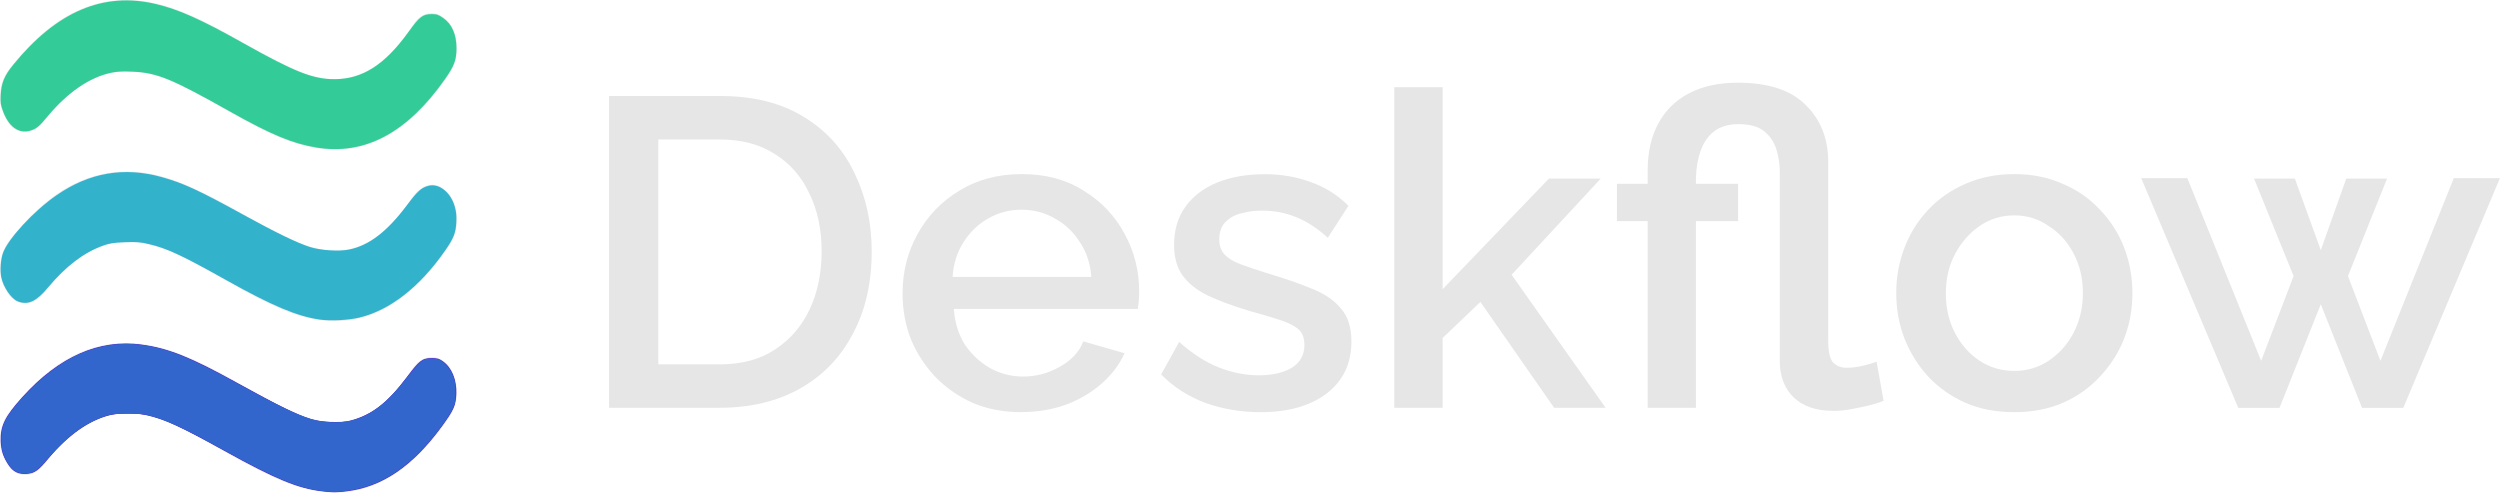
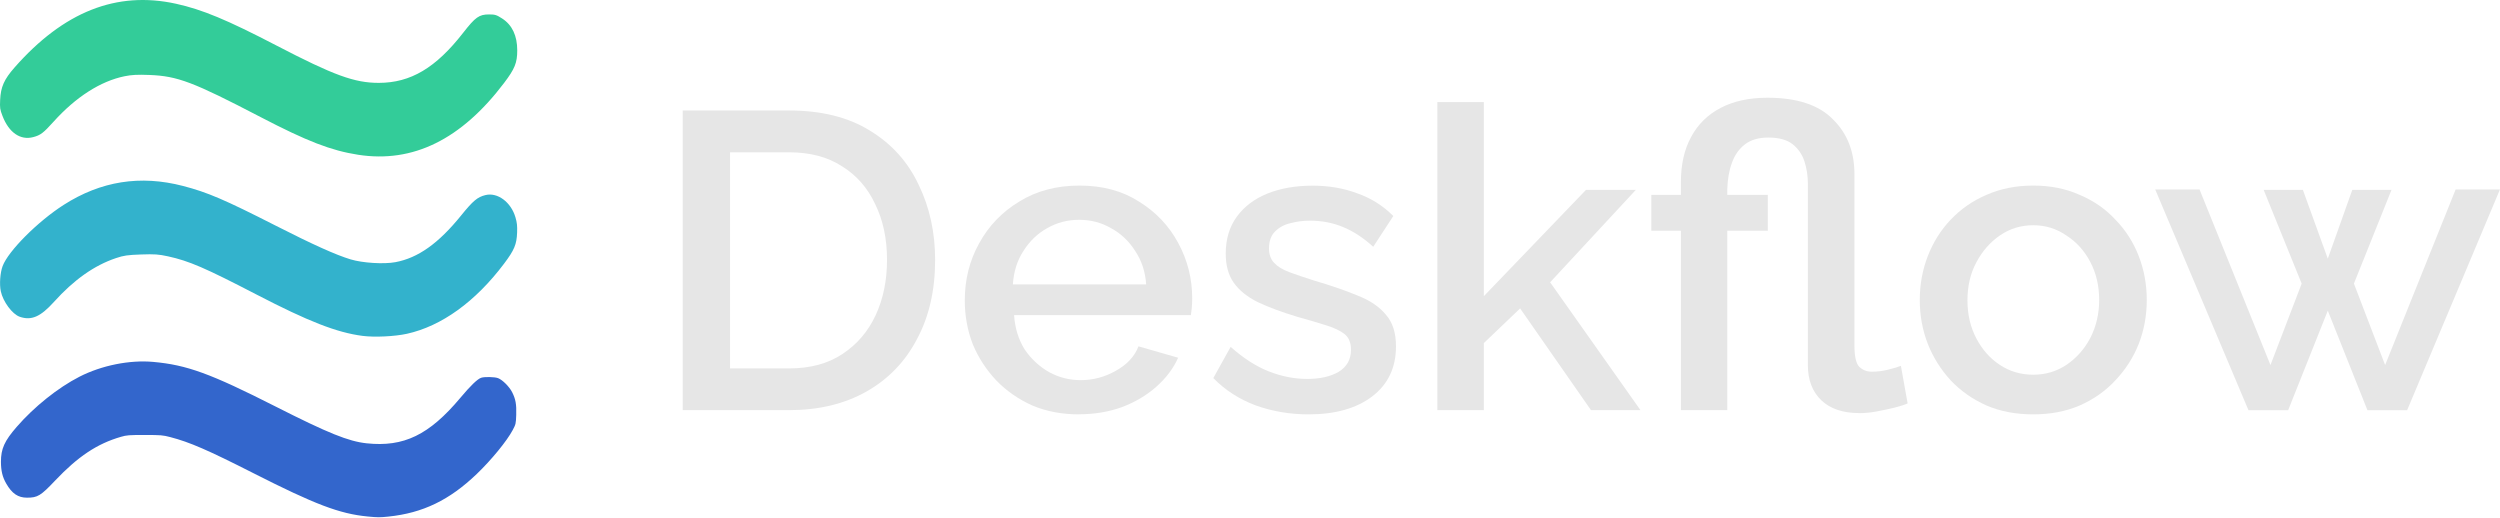
- <svg xmlns="http://www.w3.org/2000/svg" width="27.871mm" height="5.491mm" viewBox="0 0 27.871 5.491" version="1.1" id="svg5" xml:space="preserve">
+ <svg xmlns="http://www.w3.org/2000/svg" width="290mm" height="60mm" viewBox="0 0 29 6" version="1.1" id="svg5" xml:space="preserve">
  <defs id="defs2" />
-   <g style="fill:#e8eaed" id="g147" transform="matrix(0.00680592,0,0,0.00680592,-0.7192887,6.012545)">
-     <path d="m 117.123,-405.078 q -5.199,-8.645 -8.318,-18.01 -3.119,-9.365 -3.119,-20.892 0,-11.527 3.639,-23.053 3.639,-11.527 9.878,-20.171 45.75,-59.073 93.579,-87.169 47.829,-28.096 100.857,-28.096 38.471,0 81.101,15.849 42.63,15.849 110.215,54.751 59.266,33.139 90.979,46.106 31.713,12.967 58.747,12.967 35.352,0 66.025,-21.612 30.673,-21.612 61.866,-67.718 6.239,-8.645 14.557,-13.688 8.318,-5.043 16.636,-5.043 8.318,0 15.077,4.322 6.758,4.322 12.997,11.527 6.239,8.645 9.358,19.451 3.119,10.806 3.119,22.333 0,11.527 -3.119,21.612 -3.119,10.086 -8.318,18.731 -42.63,63.396 -89.42,94.374 -46.789,30.978 -98.777,30.978 -36.392,0 -76.422,-15.129 -40.031,-15.129 -104.496,-52.59 -62.386,-36.02 -95.658,-48.988 -33.272,-12.967 -63.425,-12.967 -36.392,0 -70.184,20.892 -33.792,20.892 -68.104,64.116 -6.239,7.204 -13.517,11.527 -7.278,4.322 -15.596,4.322 -8.318,0 -16.116,-4.322 -7.798,-4.322 -14.037,-14.408 z m 0,280.959 q -5.199,-8.645 -8.318,-18.01 -3.119,-9.365 -3.119,-20.892 0,-11.527 3.639,-23.053 3.639,-11.527 9.878,-20.171 45.75,-59.073 93.059,-87.169 47.309,-28.096 100.337,-28.096 38.471,0 82.141,15.849 43.67,15.849 110.215,54.751 59.266,33.139 90.459,46.106 31.193,12.967 58.227,12.967 35.352,0 67.065,-21.612 31.713,-21.612 61.866,-67.718 6.239,-8.645 14.037,-12.967 7.798,-4.322 16.116,-4.322 8.318,0 15.077,3.602 6.758,3.602 12.997,10.806 6.239,8.645 9.878,20.171 3.639,11.527 3.639,23.053 0,11.527 -3.119,20.892 -3.119,9.365 -8.318,18.01 -42.63,63.396 -89.42,94.374 -46.789,30.978 -98.777,30.978 -36.392,0 -76.422,-15.129 -40.031,-15.129 -105.536,-52.59 -62.386,-36.02 -95.658,-48.988 -33.272,-12.967 -62.386,-12.967 -36.392,0 -71.224,21.612 -34.832,21.612 -68.104,64.837 -6.239,7.204 -13.517,10.806 -7.278,3.602 -14.557,3.602 -8.318,0 -16.636,-4.322 -8.318,-4.322 -13.517,-14.408 z m 0,-561.919 q -5.199,-8.645 -8.318,-18.01 -3.119,-9.365 -3.119,-20.892 0,-11.527 3.639,-23.053 3.639,-11.527 9.878,-20.171 45.75,-59.073 93.059,-87.169 47.309,-28.096 100.337,-28.096 38.471,0 82.141,15.849 43.67,15.849 110.215,54.751 59.266,33.139 90.459,46.106 31.193,12.967 58.227,12.967 35.352,0 67.065,-21.612 31.713,-21.612 61.866,-67.718 6.239,-10.086 14.037,-14.408 7.798,-4.322 16.116,-4.322 8.318,0 15.596,4.322 7.278,4.322 13.517,11.527 6.239,8.645 9.358,19.451 3.119,10.806 3.119,22.333 0,11.527 -3.119,21.612 -3.119,10.086 -8.318,18.731 -42.63,63.396 -88.9,94.374 -46.269,30.978 -99.297,30.978 -36.392,0 -76.422,-14.408 -40.031,-14.408 -104.496,-51.869 -62.386,-36.02 -95.658,-48.988 -33.272,-12.967 -63.425,-12.967 -36.392,0 -71.224,20.892 -34.832,20.892 -68.104,64.116 -6.239,7.204 -13.517,10.806 -7.278,3.602 -14.557,3.602 -8.318,0 -16.636,-4.322 -8.318,-4.322 -13.517,-14.408 z" id="path56" style="stroke-width:1.224" />
-     <path style="fill:#33cc99;fill-opacity:1;stroke-width:1.503" d="m 623.599,-641.827 c -39.079,-6.571 -73.674,-20.996 -140.954,-58.774 -97.42,-54.702 -119.575,-63.742 -160.366,-65.434 -17.244,-0.715 -25.479,-0.259 -35.674,1.979 -34.752,7.627 -70.496,32.302 -102.737,70.922 -14.567,17.449 -18.723,20.845 -29.169,23.833 -18.608,5.322 -35.198,-7.001 -44.438,-33.01 -3.63,-10.217 -3.901,-12.22 -3.372,-24.892 0.84,-20.1 5.725,-31.963 20.76,-50.406 70.856,-86.921 147.447,-119.564 233.005,-99.306 37.945,8.984 73.601,24.961 144.875,64.918 83.034,46.549 112.973,58.332 148.066,58.273 45.955,-0.077 82.243,-23.327 121.715,-77.984 17.639,-24.424 23.015,-28.536 37.349,-28.561 8.623,-0.015 10.759,0.702 18.909,6.352 14.436,10.008 21.79,26.746 21.79,49.596 0,19.335 -3.492,28.653 -19.031,50.787 -61.755,87.966 -131.63,125.007 -210.727,111.707 z" id="path970" />
-     <path style="fill:#33b2cc;fill-opacity:1;stroke-width:1.503" d="m 629.981,-359.886 c -37.226,-5.242 -78.063,-22.418 -153.172,-64.424 -74.287,-41.546 -97.228,-52.221 -127.643,-59.391 -13.57,-3.199 -19.39,-3.632 -38.931,-2.898 -19.539,0.734 -24.944,1.576 -36.13,5.629 -31.46,11.398 -60.68,33.66 -89.674,68.323 -19.317,23.094 -32.564,29.269 -49.333,22.998 -10.732,-4.014 -24.172,-23.589 -27.321,-39.793 -2.125,-10.937 -0.913,-28.81 2.65,-39.061 8.159,-23.478 50.679,-69.446 88.146,-95.294 53.694,-37.043 110.595,-46.774 172.292,-29.465 35.387,9.928 59.877,21.236 133.559,61.673 53.7,29.47 87.132,45.704 108.388,52.631 17.253,5.622 48.012,7.687 64.594,4.337 32.801,-6.627 62.146,-29.098 94.852,-72.633 17.316,-23.049 23.662,-28.78 35.242,-31.823 17.429,-4.581 36.825,10.973 43.249,34.681 2.235,8.249 2.736,13.24 2.38,23.714 -0.626,18.415 -4.041,27.185 -18.858,48.418 -41.261,59.13 -90.171,97.187 -140.242,109.122 -17.531,4.178 -46.894,5.671 -64.049,3.256 z" id="path1767" />
-     <path style="fill:#4c33cc;fill-opacity:1;stroke-width:1.503" d="m 633.782,-78.611 c -40.073,-4.605 -76.712,-19.765 -161.61,-66.87 -71.579,-39.714 -95.825,-50.828 -126.253,-57.871 -16.567,-3.835 -44.752,-3.903 -60.012,-0.144 -34.185,8.417 -69.098,33.003 -100.764,70.961 -16.937,20.303 -22.678,24.373 -35.74,25.337 -13.891,1.026 -22.546,-3.416 -30.479,-15.641 -8.167,-12.59 -11.498,-23.065 -12.049,-37.898 -0.918,-24.732 6.872,-40.598 35.507,-72.307 60.013,-66.457 126.044,-95.491 195.478,-85.952 43.713,6.005 80.327,20.638 154.727,61.834 69.899,38.705 99.891,53.415 122.714,60.186 18.185,5.396 48.489,6.699 63.661,2.739 35.517,-9.271 60.867,-28.665 92.597,-70.842 21.24,-28.232 25.59,-31.606 40.951,-31.751 9.393,-0.086 11.829,0.565 18.144,4.861 14.699,10.002 23.319,30.493 22.469,53.406 -0.713,19.198 -3.903,26.48 -23.244,53.063 -47.873,65.798 -98.526,100.236 -157.369,106.992 -16.788,1.928 -21.155,1.916 -38.728,-0.104 z" id="path2564" />
-     <path style="fill:#4c33cc;fill-opacity:1;stroke-width:0.031" d="M 15.852,22.019 C 14.858,21.897 13.997,21.541 11.827,20.354 9.454,19.057 8.899,18.844 7.887,18.844 c -0.534,0 -0.808,0.046 -1.192,0.201 -0.699,0.282 -1.326,0.77 -2.045,1.591 -0.515,0.589 -0.629,0.663 -1.012,0.663 -0.324,0 -0.542,-0.16 -0.75,-0.549 C 2.753,20.495 2.7,20.256 2.699,19.903 c -0.001,-0.503 0.126,-0.81 0.565,-1.355 0.516,-0.641 1.171,-1.246 1.808,-1.669 1.393,-0.925 2.782,-1.111 4.442,-0.595 0.725,0.225 1.45,0.569 3.1,1.47 1.702,0.929 2.438,1.272 2.977,1.387 0.195,0.041 0.393,0.055 0.783,0.054 0.489,-9.98e-4 0.538,-0.006 0.783,-0.088 0.803,-0.267 1.36,-0.712 2.121,-1.692 0.37,-0.477 0.613,-0.73 0.749,-0.782 0.131,-0.05 0.498,-0.037 0.623,0.023 0.155,0.073 0.383,0.308 0.476,0.49 0.137,0.27 0.181,0.507 0.169,0.917 -0.01,0.357 -0.015,0.378 -0.127,0.605 -0.208,0.42 -0.764,1.156 -1.28,1.692 -0.982,1.021 -1.969,1.537 -3.199,1.673 -0.355,0.039 -0.401,0.038 -0.838,-0.015 z" id="path3391" transform="matrix(40,0,0,40,0,-960)" />
-     <path style="fill:#3366cc;fill-opacity:1;stroke-width:0.031" d="M 15.93,22.031 C 14.919,21.926 14.035,21.564 11.816,20.349 10.166,19.445 9.507,19.137 8.808,18.942 8.536,18.865 8.475,18.86 7.887,18.86 c -0.575,-2.61e-4 -0.649,0.006 -0.859,0.072 -0.86,0.269 -1.548,0.762 -2.376,1.705 -0.519,0.59 -0.63,0.663 -1.013,0.663 -0.324,0 -0.542,-0.16 -0.75,-0.549 C 2.753,20.495 2.7,20.256 2.699,19.903 2.697,19.399 2.825,19.093 3.264,18.548 3.897,17.762 4.756,17.02 5.53,16.593 6.33,16.152 7.343,15.932 8.193,16.015 c 1.223,0.12 2.061,0.449 4.421,1.739 1.895,1.035 2.629,1.355 3.284,1.43 1.341,0.153 2.256,-0.326 3.38,-1.769 0.371,-0.476 0.613,-0.729 0.749,-0.781 0.119,-0.045 0.492,-0.037 0.613,0.014 0.16,0.067 0.404,0.33 0.506,0.544 0.127,0.268 0.161,0.472 0.149,0.883 -0.01,0.342 -0.016,0.368 -0.127,0.593 -0.211,0.428 -0.769,1.163 -1.295,1.706 -0.988,1.021 -1.951,1.522 -3.192,1.661 -0.311,0.035 -0.384,0.034 -0.75,-0.004 z" id="path3393" transform="matrix(40,0,0,40,0,-960)" />
+   <g aria-label="Deskflow" id="text361" style="font-size:4.896px;-inkscape-font-specification:'sans-serif, Normal';fill:#e6e6e6;fill-opacity:0.302;stroke-width:0.446" transform="translate(1.129461,0.2116667)">
+     <path d="M 6.79,4.546 V 1.07 h 1.234 q 0.563,0 0.94,0.235 0.377,0.23 0.563,0.627 0.191,0.392 0.191,0.871 0,0.529 -0.211,0.92 Q 9.302,4.115 8.92,4.331 8.538,4.546 8.024,4.546 Z M 9.16,2.803 q 0,-0.367 -0.137,-0.646 Q 8.891,1.873 8.636,1.716 8.387,1.555 8.024,1.555 h -0.685 v 2.507 h 0.685 q 0.367,0 0.617,-0.166 Q 8.896,3.729 9.028,3.445 9.16,3.161 9.16,2.803 Z" style="font-family:Raleway;-inkscape-font-specification:'Raleway, @wght=600';font-variation-settings:'wght' 600;fill:#e6e6e6;fill-opacity:1" id="path424" />
+     <path d="m 11.388,4.595 q -0.299,0 -0.543,-0.103 -0.24,-0.108 -0.416,-0.289 -0.176,-0.186 -0.274,-0.421 -0.093,-0.24 -0.093,-0.509 0,-0.362 0.166,-0.661 0.166,-0.304 0.465,-0.485 0.299,-0.186 0.7,-0.186 0.401,0 0.69,0.186 0.294,0.181 0.455,0.48 0.162,0.299 0.162,0.641 0,0.059 -0.005,0.113 -0.005,0.049 -0.01,0.083 h -2.051 q 0.015,0.225 0.122,0.397 0.113,0.166 0.284,0.264 0.171,0.093 0.367,0.093 0.215,0 0.406,-0.108 0.196,-0.108 0.264,-0.284 l 0.46,0.132 q -0.083,0.186 -0.255,0.338 -0.166,0.147 -0.397,0.235 -0.23,0.083 -0.499,0.083 z M 10.619,3.087 h 1.547 Q 12.151,2.867 12.039,2.7 11.931,2.529 11.76,2.436 11.593,2.338 11.388,2.338 q -0.201,0 -0.372,0.098 -0.166,0.093 -0.274,0.264 -0.108,0.166 -0.122,0.387 z" style="font-family:Raleway;-inkscape-font-specification:'Raleway, @wght=600';font-variation-settings:'wght' 600;fill:#e6e6e6;fill-opacity:1" id="path426" />
+     <path d="m 14.051,4.595 q -0.323,0 -0.612,-0.103 -0.289,-0.108 -0.494,-0.318 l 0.201,-0.362 q 0.22,0.196 0.441,0.284 0.225,0.088 0.446,0.088 0.225,0 0.367,-0.083 0.142,-0.088 0.142,-0.255 0,-0.122 -0.073,-0.181 -0.073,-0.059 -0.215,-0.103 -0.137,-0.044 -0.333,-0.098 -0.274,-0.083 -0.46,-0.171 -0.186,-0.093 -0.279,-0.225 -0.093,-0.132 -0.093,-0.338 0,-0.25 0.127,-0.426 0.127,-0.176 0.353,-0.269 0.23,-0.093 0.529,-0.093 0.279,0 0.514,0.088 0.24,0.083 0.421,0.264 L 14.8,2.651 Q 14.629,2.495 14.448,2.421 14.271,2.348 14.066,2.348 q -0.118,0 -0.225,0.029 -0.108,0.024 -0.181,0.098 -0.069,0.069 -0.069,0.196 0,0.103 0.059,0.166 0.059,0.064 0.176,0.108 0.118,0.044 0.289,0.098 0.299,0.088 0.509,0.176 0.211,0.083 0.323,0.22 0.117,0.132 0.117,0.367 0,0.372 -0.279,0.583 -0.274,0.206 -0.734,0.206 z" style="font-family:Raleway;-inkscape-font-specification:'Raleway, @wght=600';font-variation-settings:'wght' 600;fill:#e6e6e6;fill-opacity:1" id="path428" />
+     <path d="M 17.326,4.546 16.504,3.366 16.083,3.768 V 4.546 H 15.544 V 0.972 h 0.539 V 3.224 L 17.268,1.991 h 0.578 l -0.994,1.072 1.048,1.483 z" style="font-family:Raleway;-inkscape-font-specification:'Raleway, @wght=600';font-variation-settings:'wght' 600;fill:#e6e6e6;fill-opacity:1" id="path430" />
+     <path d="m 20.435,4.58 q -0.279,0 -0.436,-0.147 Q 19.842,4.282 19.842,4.027 V 1.922 q 0,-0.137 -0.039,-0.259 -0.039,-0.122 -0.137,-0.201 -0.098,-0.078 -0.284,-0.078 -0.166,0 -0.269,0.078 -0.103,0.078 -0.152,0.215 -0.049,0.132 -0.054,0.308 v 0.064 h 0.47 V 2.465 H 18.907 V 4.546 H 18.369 V 2.465 H 18.026 V 2.049 h 0.343 V 1.902 q 0,-0.308 0.118,-0.524 0.117,-0.22 0.343,-0.338 0.225,-0.118 0.543,-0.118 0.514,0 0.759,0.25 0.25,0.245 0.25,0.636 v 1.988 q 0,0.186 0.054,0.245 0.059,0.059 0.147,0.059 0.098,0 0.191,-0.024 0.098,-0.024 0.147,-0.044 l 0.078,0.436 q -0.054,0.024 -0.152,0.049 -0.098,0.024 -0.206,0.044 -0.108,0.02 -0.206,0.02 z" style="font-family:Raleway;-inkscape-font-specification:'Raleway, @wght=600';font-variation-settings:'wght' 600;fill:#e6e6e6;fill-opacity:1" id="path432" />
+     <path d="m 22.457,4.595 q -0.304,0 -0.543,-0.103 Q 21.673,4.385 21.497,4.199 21.326,4.012 21.233,3.777 21.14,3.538 21.14,3.268 q 0,-0.269 0.093,-0.509 0.093,-0.24 0.264,-0.421 0.176,-0.186 0.416,-0.289 0.245,-0.108 0.543,-0.108 0.299,0 0.539,0.108 0.245,0.103 0.416,0.289 0.176,0.181 0.269,0.421 0.093,0.24 0.093,0.509 0,0.269 -0.093,0.509 -0.093,0.235 -0.269,0.421 -0.171,0.186 -0.416,0.294 -0.24,0.103 -0.539,0.103 z M 21.693,3.273 q 0,0.245 0.103,0.441 0.103,0.196 0.274,0.308 0.171,0.113 0.387,0.113 0.211,0 0.382,-0.113 0.176,-0.118 0.279,-0.313 0.103,-0.201 0.103,-0.441 0,-0.245 -0.103,-0.441 -0.103,-0.196 -0.279,-0.308 -0.171,-0.118 -0.382,-0.118 -0.215,0 -0.387,0.118 -0.171,0.118 -0.274,0.313 -0.103,0.191 -0.103,0.441 z" style="font-family:Raleway;-inkscape-font-specification:'Raleway, @wght=600';font-variation-settings:'wght' 600;fill:#e6e6e6;fill-opacity:1" id="path434" />
+     <path d="m 27.356,1.986 h 0.514 l -1.077,2.561 h -0.46 l -0.46,-1.155 -0.46,1.155 h -0.46 L 23.871,1.986 h 0.514 l 0.823,2.037 0.362,-0.945 -0.441,-1.087 h 0.455 l 0.289,0.798 0.284,-0.798 h 0.455 l -0.436,1.087 0.362,0.945 z" style="font-family:Raleway;-inkscape-font-specification:'Raleway, @wght=600';font-variation-settings:'wght' 600;fill:#e6e6e6;fill-opacity:1" id="path436" />
  </g>
-   <g aria-label="Deskflow" id="text361" style="font-size:4.896px;-inkscape-font-specification:'sans-serif, Normal';fill:#010101;fill-opacity:0.302;stroke-width:0.446">
-     <path d="M 6.79,4.546 V 1.07 h 1.234 q 0.563,0 0.94,0.235 0.377,0.23 0.563,0.627 0.191,0.392 0.191,0.871 0,0.529 -0.211,0.92 Q 9.302,4.115 8.92,4.331 8.538,4.546 8.024,4.546 Z M 9.16,2.803 q 0,-0.367 -0.137,-0.646 Q 8.891,1.873 8.636,1.716 8.387,1.555 8.024,1.555 h -0.685 v 2.507 h 0.685 q 0.367,0 0.617,-0.166 Q 8.896,3.729 9.028,3.445 9.16,3.161 9.16,2.803 Z" style="font-family:Raleway;-inkscape-font-specification:'Raleway, @wght=600';font-variation-settings:'wght' 600;fill:#e6e6e6;fill-opacity:1" id="path586" />
-     <path d="m 11.388,4.595 q -0.299,0 -0.543,-0.103 -0.24,-0.108 -0.416,-0.289 -0.176,-0.186 -0.274,-0.421 -0.093,-0.24 -0.093,-0.509 0,-0.362 0.166,-0.661 0.166,-0.304 0.465,-0.485 0.299,-0.186 0.7,-0.186 0.401,0 0.69,0.186 0.294,0.181 0.455,0.48 0.162,0.299 0.162,0.641 0,0.059 -0.005,0.113 -0.005,0.049 -0.01,0.083 h -2.051 q 0.015,0.225 0.122,0.397 0.113,0.166 0.284,0.264 0.171,0.093 0.367,0.093 0.215,0 0.406,-0.108 0.196,-0.108 0.264,-0.284 l 0.46,0.132 q -0.083,0.186 -0.255,0.338 -0.166,0.147 -0.397,0.235 -0.23,0.083 -0.499,0.083 z M 10.619,3.087 h 1.547 Q 12.151,2.867 12.039,2.7 11.931,2.529 11.76,2.436 11.593,2.338 11.388,2.338 q -0.201,0 -0.372,0.098 -0.166,0.093 -0.274,0.264 -0.108,0.166 -0.122,0.387 z" style="font-family:Raleway;-inkscape-font-specification:'Raleway, @wght=600';font-variation-settings:'wght' 600;fill:#e6e6e6;fill-opacity:1" id="path588" />
-     <path d="m 14.051,4.595 q -0.323,0 -0.612,-0.103 -0.289,-0.108 -0.494,-0.318 l 0.201,-0.362 q 0.22,0.196 0.441,0.284 0.225,0.088 0.446,0.088 0.225,0 0.367,-0.083 0.142,-0.088 0.142,-0.255 0,-0.122 -0.073,-0.181 -0.073,-0.059 -0.215,-0.103 -0.137,-0.044 -0.333,-0.098 -0.274,-0.083 -0.46,-0.171 -0.186,-0.093 -0.279,-0.225 -0.093,-0.132 -0.093,-0.338 0,-0.25 0.127,-0.426 0.127,-0.176 0.353,-0.269 0.23,-0.093 0.529,-0.093 0.279,0 0.514,0.088 0.24,0.083 0.421,0.264 l -0.23,0.357 q -0.171,-0.157 -0.353,-0.23 -0.176,-0.073 -0.382,-0.073 -0.118,0 -0.225,0.029 -0.108,0.024 -0.181,0.098 -0.069,0.069 -0.069,0.196 0,0.103 0.059,0.166 0.059,0.064 0.176,0.108 0.118,0.044 0.289,0.098 0.299,0.088 0.509,0.176 0.211,0.083 0.323,0.22 0.117,0.132 0.117,0.367 0,0.372 -0.279,0.583 -0.274,0.206 -0.734,0.206 z" style="font-family:Raleway;-inkscape-font-specification:'Raleway, @wght=600';font-variation-settings:'wght' 600;fill:#e6e6e6;fill-opacity:1" id="path590" />
-     <path d="M 17.326,4.546 16.504,3.366 16.083,3.768 V 4.546 H 15.544 V 0.972 h 0.539 V 3.224 L 17.268,1.991 h 0.578 l -0.994,1.072 1.048,1.483 z" style="font-family:Raleway;-inkscape-font-specification:'Raleway, @wght=600';font-variation-settings:'wght' 600;fill:#e6e6e6;fill-opacity:1" id="path592" />
-     <path d="m 20.435,4.58 q -0.279,0 -0.436,-0.147 Q 19.842,4.282 19.842,4.027 V 1.922 q 0,-0.137 -0.039,-0.259 -0.039,-0.122 -0.137,-0.201 -0.098,-0.078 -0.284,-0.078 -0.166,0 -0.269,0.078 -0.103,0.078 -0.152,0.215 -0.049,0.132 -0.054,0.308 v 0.064 h 0.47 V 2.465 H 18.907 V 4.546 H 18.369 V 2.465 H 18.026 V 2.049 h 0.343 V 1.902 q 0,-0.308 0.118,-0.524 0.117,-0.22 0.343,-0.338 0.225,-0.118 0.543,-0.118 0.514,0 0.759,0.25 0.25,0.245 0.25,0.636 v 1.988 q 0,0.186 0.054,0.245 0.059,0.059 0.147,0.059 0.098,0 0.191,-0.024 0.098,-0.024 0.147,-0.044 l 0.078,0.436 q -0.054,0.024 -0.152,0.049 -0.098,0.024 -0.206,0.044 -0.108,0.02 -0.206,0.02 z" style="font-family:Raleway;-inkscape-font-specification:'Raleway, @wght=600';font-variation-settings:'wght' 600;fill:#e6e6e6;fill-opacity:1" id="path594" />
-     <path d="m 22.457,4.595 q -0.304,0 -0.543,-0.103 Q 21.673,4.385 21.497,4.199 21.326,4.012 21.233,3.777 21.14,3.538 21.14,3.268 q 0,-0.269 0.093,-0.509 0.093,-0.24 0.264,-0.421 0.176,-0.186 0.416,-0.289 0.245,-0.108 0.543,-0.108 0.299,0 0.539,0.108 0.245,0.103 0.416,0.289 0.176,0.181 0.269,0.421 0.093,0.24 0.093,0.509 0,0.269 -0.093,0.509 -0.093,0.235 -0.269,0.421 -0.171,0.186 -0.416,0.294 -0.24,0.103 -0.539,0.103 z M 21.693,3.273 q 0,0.245 0.103,0.441 0.103,0.196 0.274,0.308 0.171,0.113 0.387,0.113 0.211,0 0.382,-0.113 0.176,-0.118 0.279,-0.313 0.103,-0.201 0.103,-0.441 0,-0.245 -0.103,-0.441 -0.103,-0.196 -0.279,-0.308 -0.171,-0.118 -0.382,-0.118 -0.215,0 -0.387,0.118 -0.171,0.118 -0.274,0.313 -0.103,0.191 -0.103,0.441 z" style="font-family:Raleway;-inkscape-font-specification:'Raleway, @wght=600';font-variation-settings:'wght' 600;fill:#e6e6e6;fill-opacity:1" id="path596" />
-     <path d="m 27.356,1.986 h 0.514 l -1.077,2.561 h -0.46 l -0.46,-1.155 -0.46,1.155 h -0.46 L 23.871,1.986 h 0.514 l 0.823,2.037 0.362,-0.945 -0.441,-1.087 h 0.455 l 0.289,0.798 0.284,-0.798 h 0.455 l -0.436,1.087 0.362,0.945 z" style="font-family:Raleway;-inkscape-font-specification:'Raleway, @wght=600';font-variation-settings:'wght' 600;fill:#e6e6e6;fill-opacity:1" id="path598" />
+   <g id="g312" transform="matrix(4.4775577e-4,0,0,4.1523862e-4,-0.5820464,0.06261135)">
+     <path style="fill:#3366cc;fill-opacity:1;stroke-width:22.031" d="m 10822.775,14277.69 c -725.441,-75.758 -1360.411,-335.408 -2953.399,-1207.698 -1184.433,-648.572 -1657.208,-869.797 -2159.079,-1010.295 -195.319,-54.679 -239.463,-58.606 -660.942,-58.798 -412.413,-0.187 -465.997,4.307 -616.88,51.442 -617.235,192.932 -1111.149,547.318 -1705.887,1223.984 -372.355,423.649 -452.126,475.865 -726.99,475.865 -232.696,0 -389.313,-114.626 -538.143,-393.859 -97.65,-183.208 -136.25,-354.745 -136.943,-608.569 -0.987,-361.332 90.755,-581.303 405.616,-972.546 454.315,-564.53 1071.381,-1096.759 1627.006,-1403.32 574.076,-316.742 1301.046,-474.529 1911.199,-414.822 877.798,85.898 1479.449,322.52 3173.859,1248.236 1360.463,743.271 1887.422,972.691 2357.361,1026.316 962.745,109.86 1619.788,-234.099 2426.041,-1270.024 265.988,-341.759 440.291,-523.347 538.01,-560.5 85.218,-32.404 353.332,-26.223 440.38,10.151 114.885,48.003 290.277,236.695 363.058,390.589 90.975,192.367 115.643,338.837 106.757,633.906 -7.394,245.557 -11.399,264.246 -91.148,425.591 -151.774,307.052 -552.228,834.715 -929.562,1224.851 -709.182,733.24 -1400.349,1092.826 -2291.735,1192.297 -223.305,24.917 -275.771,24.644 -538.58,-2.799 z" id="path3393" />
+     <path style="fill:#33b2cc;fill-opacity:1;stroke-width:26.966" d="M 10691.975,9232.295 C 10023.904,9138.227 9291.024,8829.977 7943.085,8076.111 6609.907,7330.501 6198.192,7138.936 5652.342,7010.261 c -243.538,-57.41 -347.981,-65.185 -698.676,-52.01 -350.652,13.173 -447.647,28.284 -648.403,101.016 -564.6,204.548 -1088.988,604.082 -1609.331,1226.157 -346.679,414.457 -584.406,525.281 -885.347,412.732 -192.604,-72.033 -433.805,-423.342 -490.313,-714.142 -38.14,-196.274 -16.379,-517.034 47.558,-701.011 146.428,-421.345 909.508,-1246.303 1581.907,-1710.182 963.612,-664.784 1984.78,-839.42 3092.032,-528.788 635.068,178.164 1074.58,381.116 2396.91,1106.81 963.721,528.889 1563.703,820.226 1945.174,944.53 309.63,100.896 861.648,137.962 1159.223,77.841 588.657,-118.927 1115.294,-522.2 1702.251,-1303.496 310.762,-413.655 424.656,-516.498 632.476,-571.113 312.793,-82.206 660.875,196.919 776.17,622.395 40.112,148.034 49.106,237.616 42.717,425.577 -11.234,330.478 -72.528,487.867 -338.44,868.936 -740.488,1061.178 -1618.249,1744.164 -2516.836,1958.349 -314.615,74.987 -841.585,101.775 -1149.443,58.428 z" id="path1767" />
+     <path style="fill:#33cc99;fill-opacity:1;stroke-width:26.966" d="M 10576.744,4172.454 C 9875.411,4054.531 9254.561,3795.654 8047.132,3117.675 6298.795,2135.973 5901.184,1973.736 5169.129,1943.365 c -309.47,-12.839 -457.255,-4.641 -640.222,35.516 -623.682,136.883 -1265.152,579.708 -1843.769,1272.805 -261.425,313.149 -336.019,374.095 -523.485,427.711 -333.953,95.512 -631.675,-125.645 -797.5,-592.409 -65.142,-183.36 -70.011,-219.31 -60.511,-446.729 15.07,-360.73 102.747,-573.615 372.566,-904.61 1271.603,-1559.914 2646.145,-2145.742 4181.608,-1782.196 680.976,161.232 1320.873,447.968 2599.992,1165.048 1490.163,835.392 2027.463,1046.853 2657.26,1045.793 824.736,-1.385 1475.964,-418.635 2184.35,-1399.531 316.552,-438.327 413.046,-512.118 670.274,-512.575 154.752,-0.276 193.077,12.6 339.34,113.996 259.074,179.602 391.048,479.99 391.048,890.069 0,346.997 -62.66,514.215 -341.533,911.452 -1108.285,1578.677 -2362.287,2243.428 -3781.804,2004.748 z" id="path970" />
  </g>
</svg>
